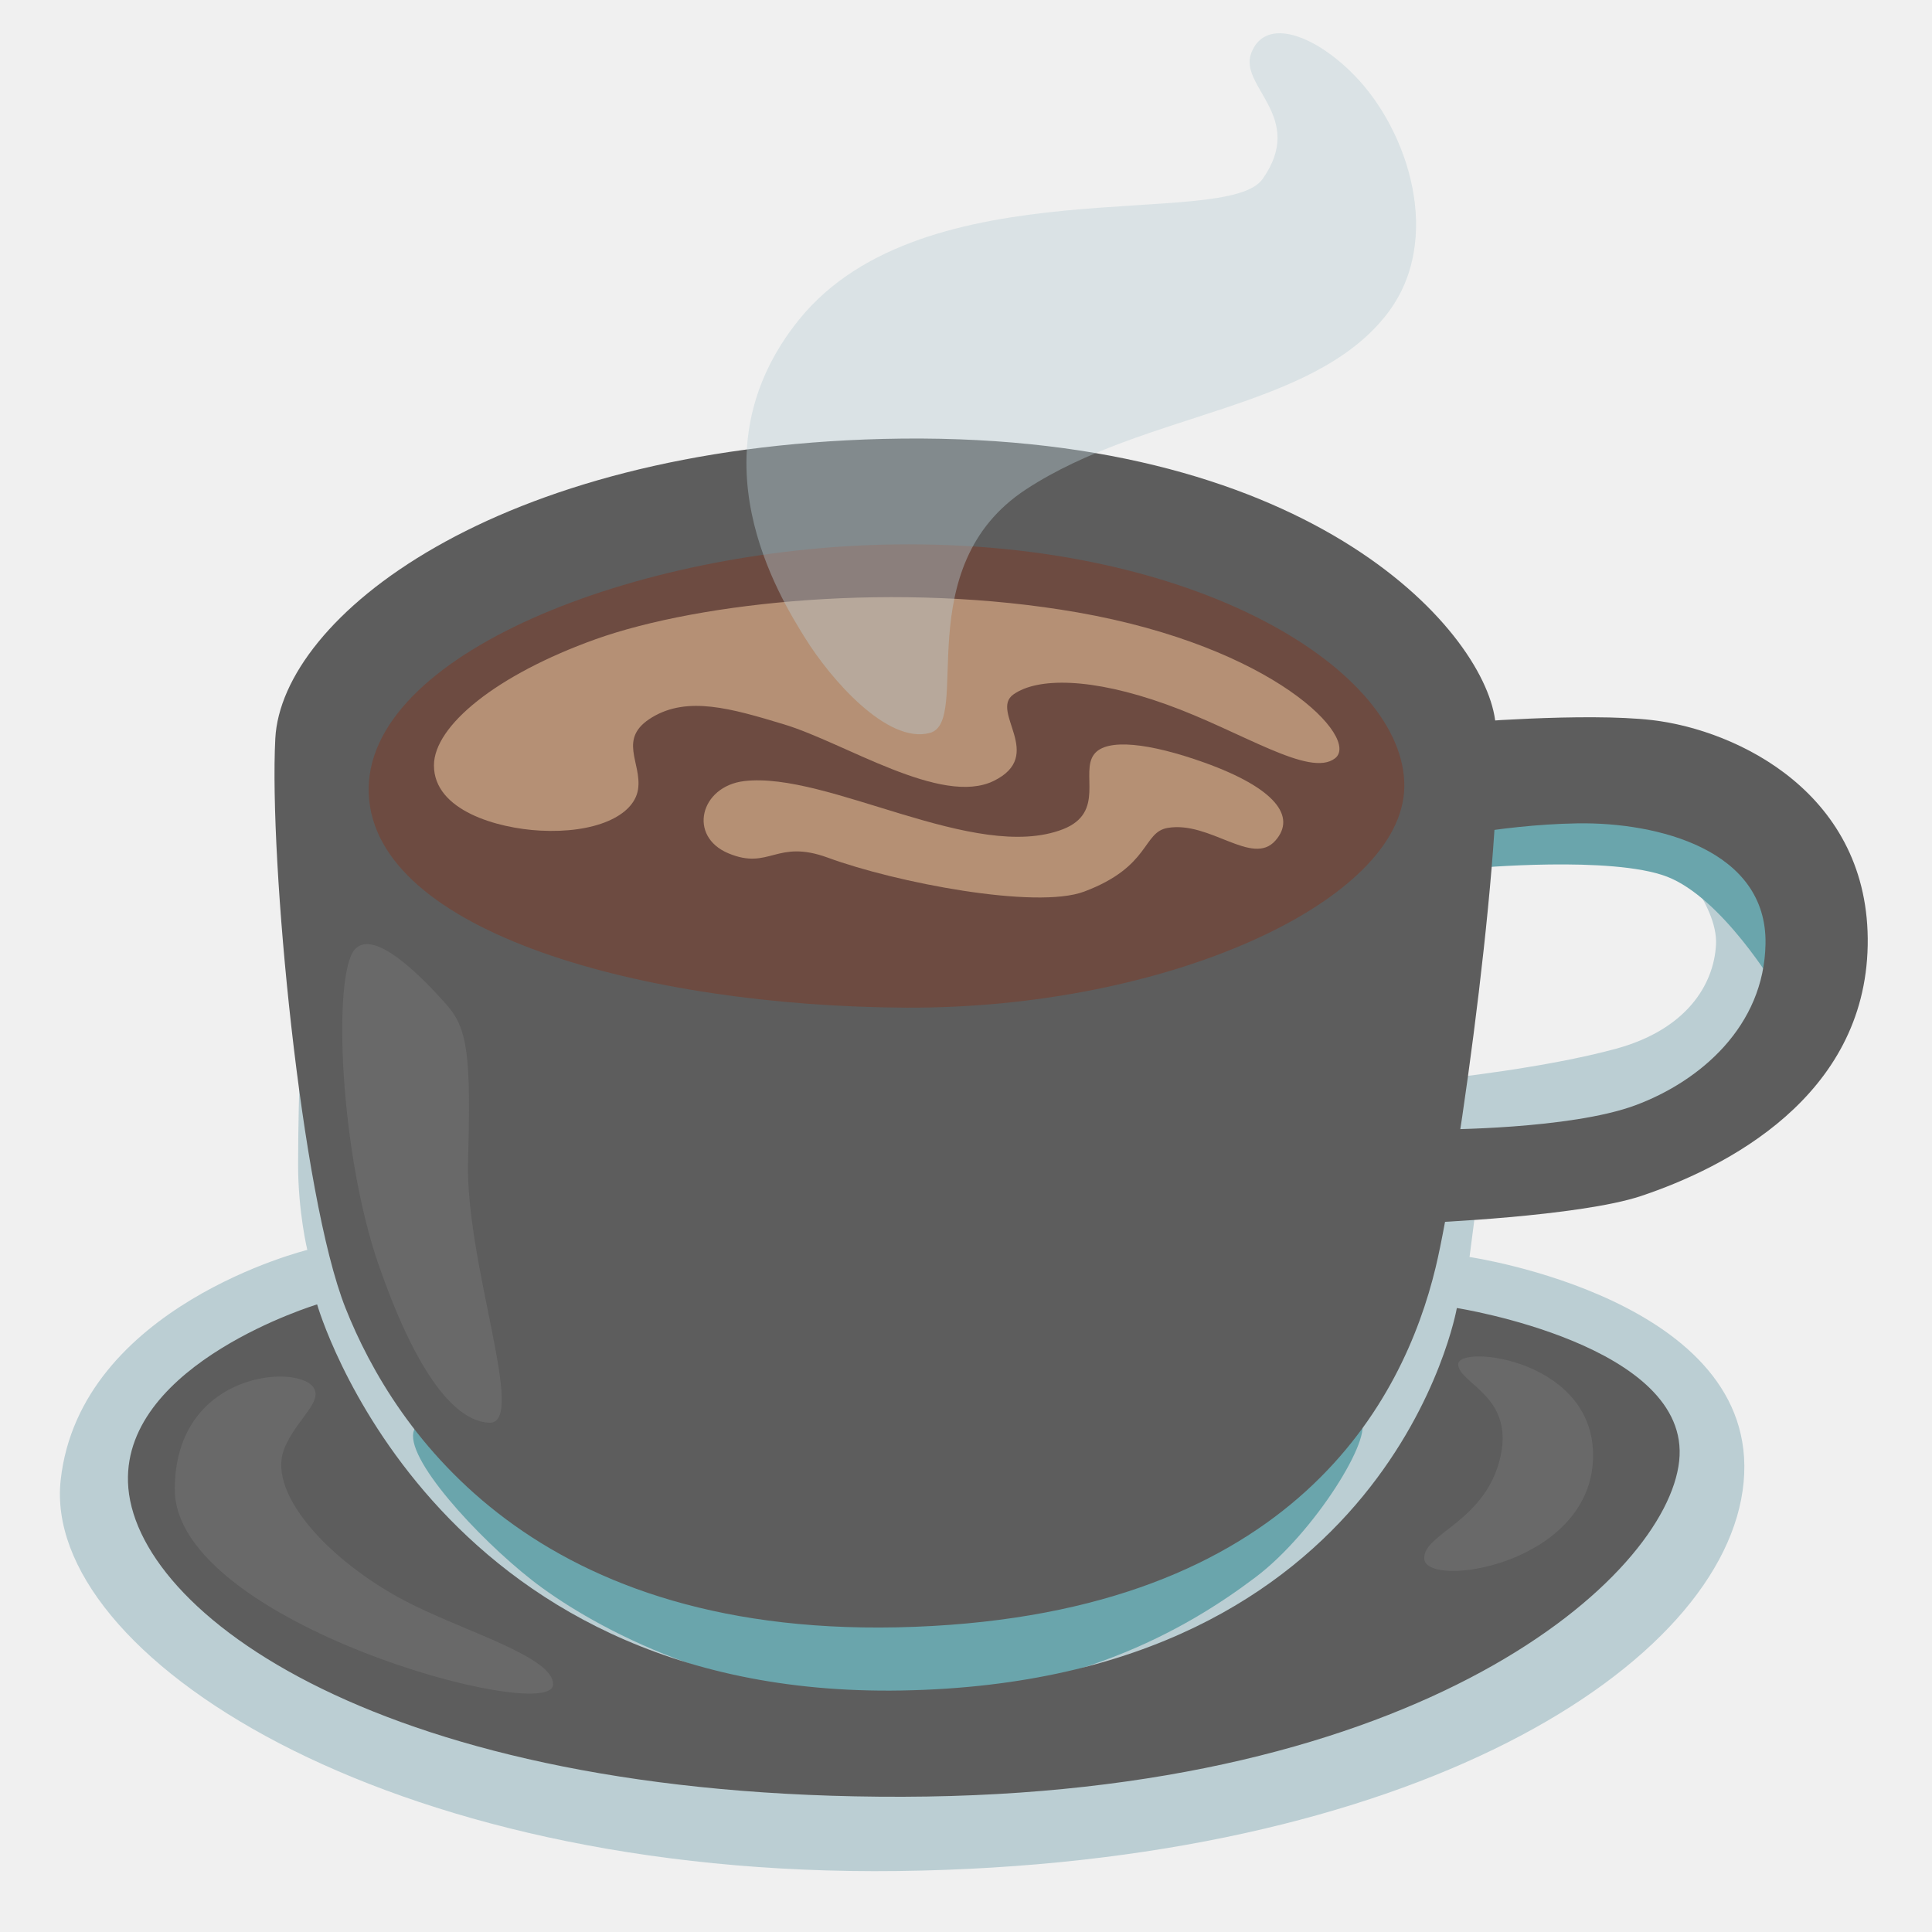
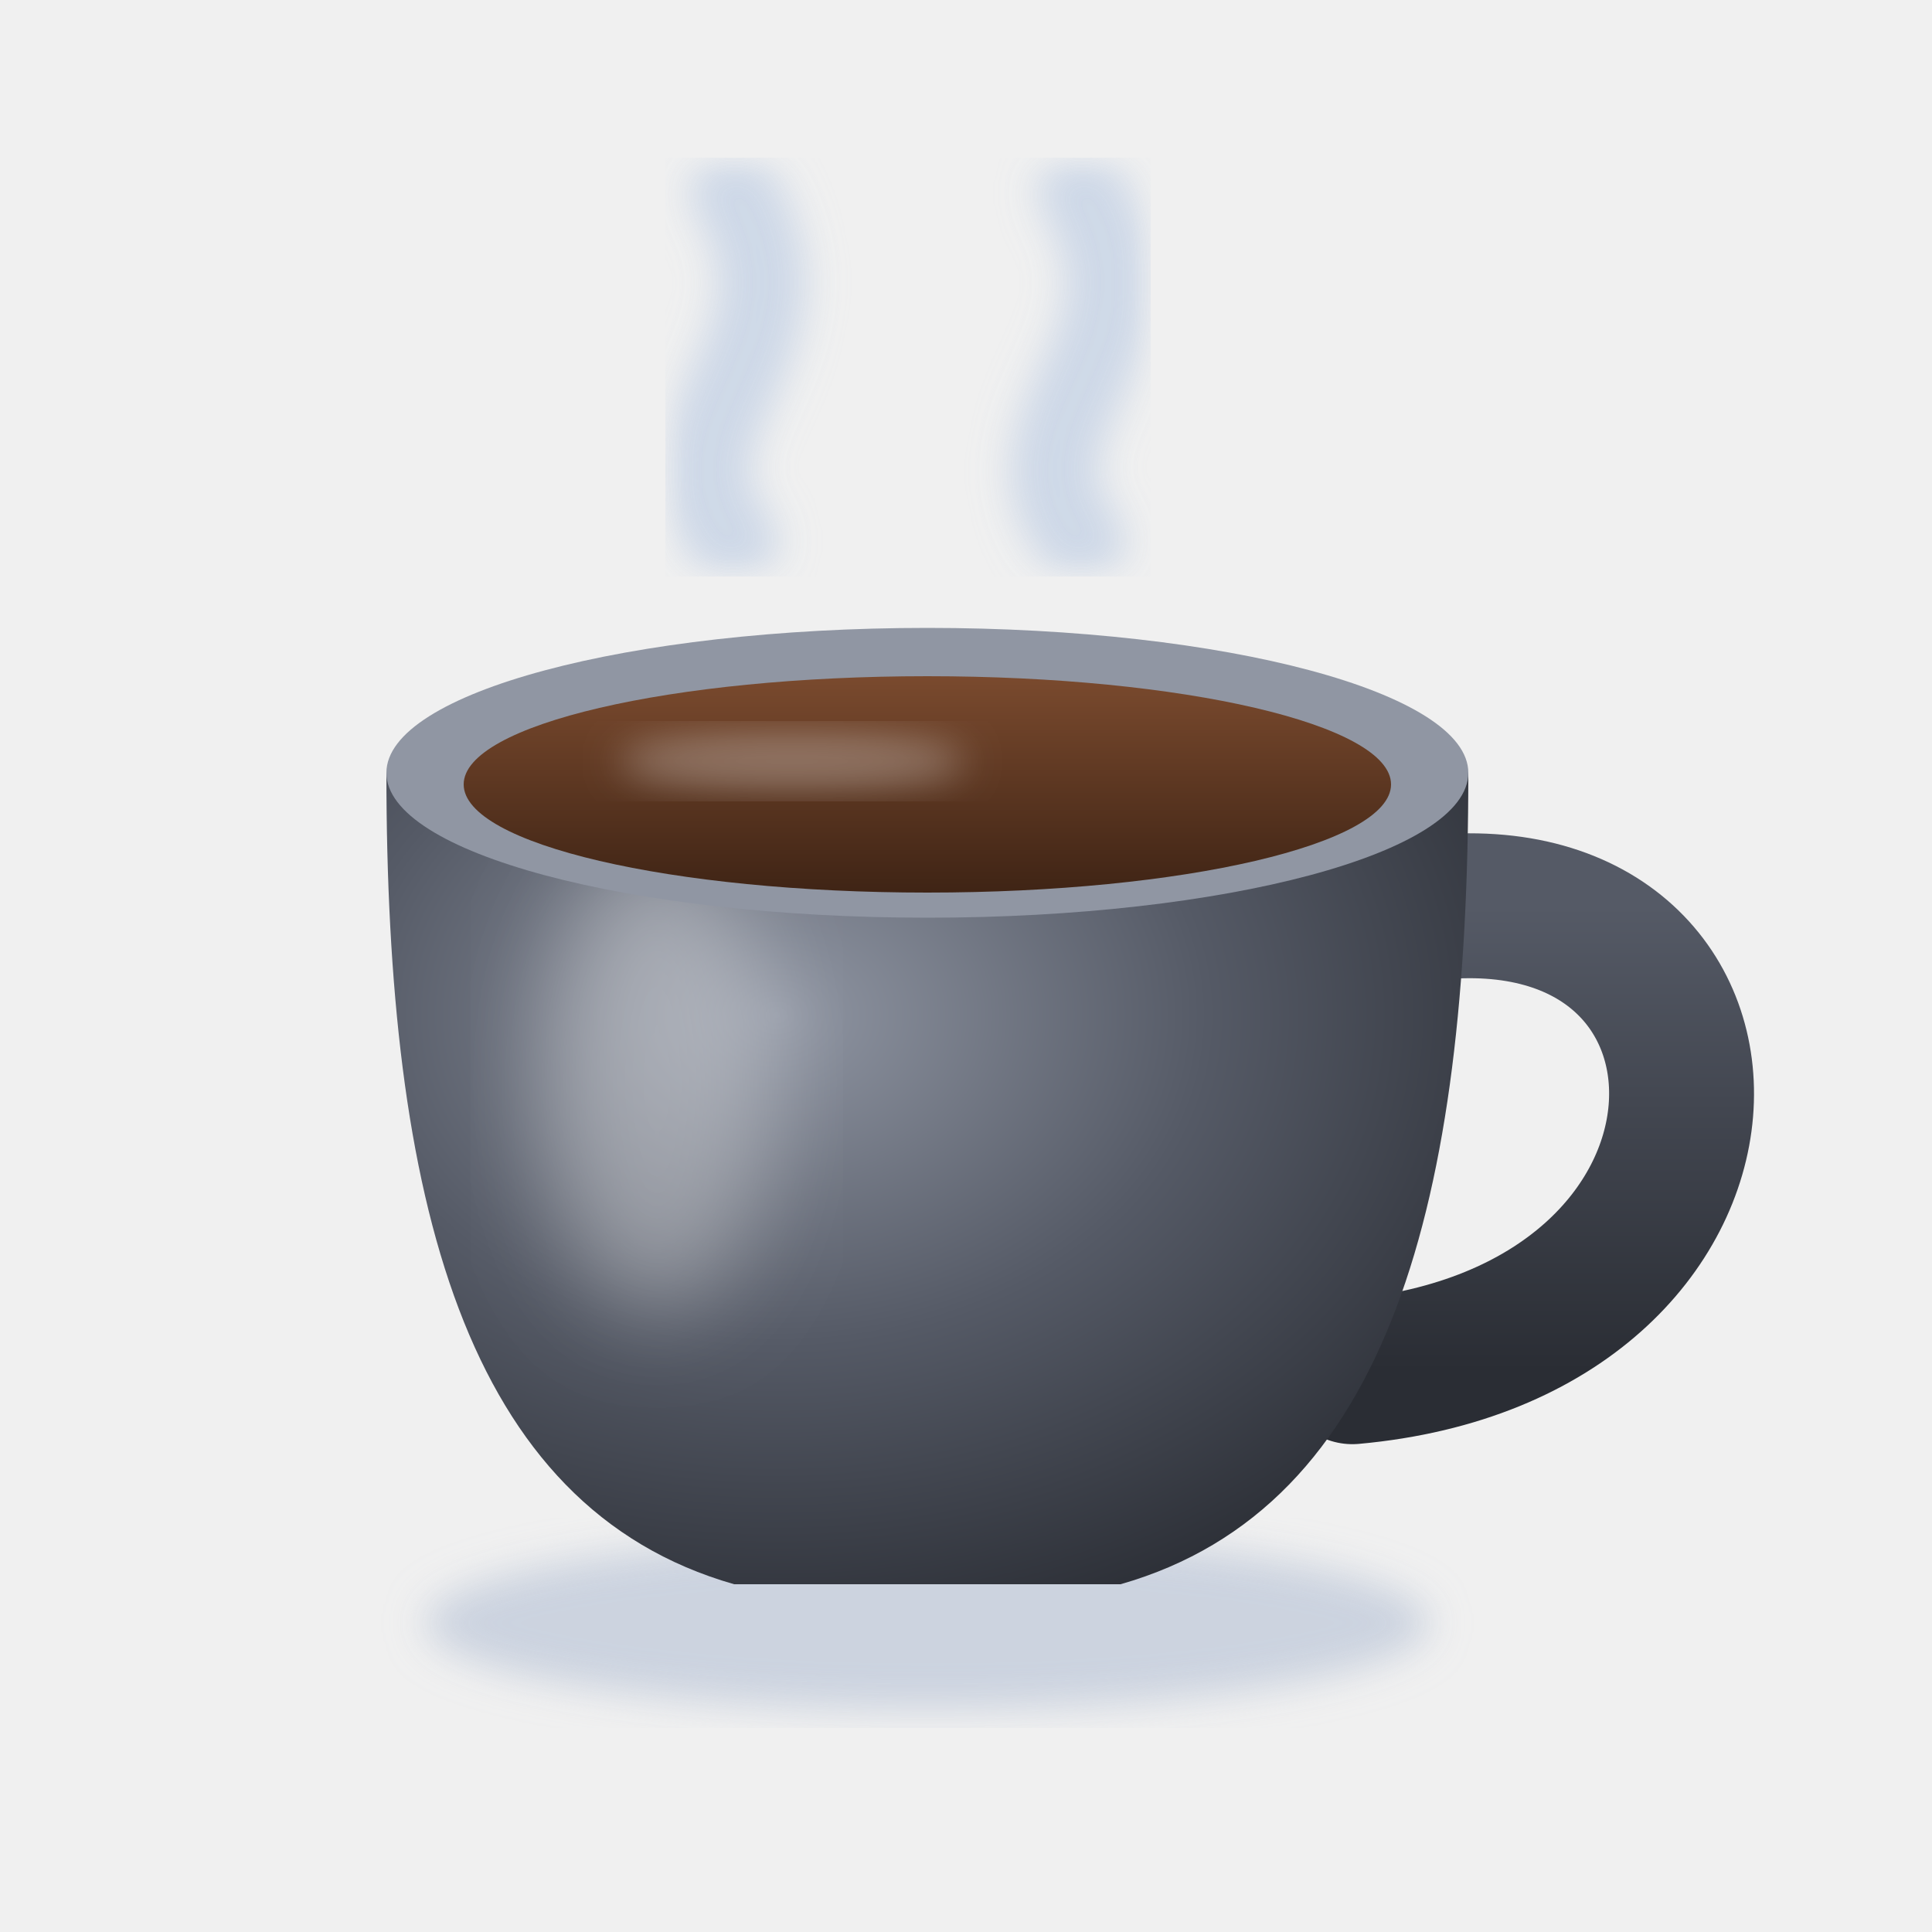
- <svg xmlns="http://www.w3.org/2000/svg" version="1.1" id="Layer_2" x="0px" y="0px" viewBox="0 0 128 128" style="enable-background:new 0 0 128 128;" xml:space="preserve">
-   <path style="fill:#BBCED3;" d="M44.57,73.85l-24.73-2.21c0,0-0.09,2.85-0.09,5.54c0,3.1,0.61,5.63,0.61,5.63S5.29,86.52,4.02,98.06  s21.4,26.33,55.47,25.9s54.9-13.66,56.03-25.76S97.36,83.28,97.36,83.28l0.84-6.48c0,0,20.13-1.13,21.12-11.12s-8.73-9.15-8.73-9.15  s3.24,3.38,3.1,6.05c-0.14,2.67-1.97,5.63-6.62,6.9c-4.65,1.27-11.26,1.97-11.26,1.97L44.57,73.85z" />
-   <path style="fill:#6AA5AC;" d="M101.72,52.31l-4.65,3.1l0.56,2.11c0,0,9.15-0.84,12.81,0.56c3.66,1.41,7.18,7.32,7.18,7.32  l4.36-5.91l-15.35-8.59L101.72,52.31z" />
-   <path style="fill:#6AA5AC;" d="M40.2,95.2c0,0-11.71-2.98-12.76-0.47c-0.75,1.78,4.25,7.18,7.79,9.95  c3.47,2.72,12.18,7.79,23.37,7.79c12.2,0,19.99-4.5,24.59-7.98c3.92-2.96,7.88-9.39,6.95-10.42C89.19,93.04,40.2,95.2,40.2,95.2z" />
-   <path style="fill:#5D5D5D;" d="M21.01,86.42c0,0-12.79,3.87-12.53,11.78c0.28,8.63,16.89,20.93,51.34,20.84  c34.44-0.09,50.59-14.55,51.43-22.24c0.84-7.7-14.73-10.14-14.73-10.14S92.2,111.44,59.72,112C28.46,112.54,21.01,86.42,21.01,86.42  z" />
-   <path style="fill:#5D5D5D;" d="M96.61,47.9c0,0,8.4-0.71,12.86-0.19c5.63,0.66,14.45,4.88,14.27,14.92s-9.39,14.73-15.02,16.61  c-4.09,1.36-14.36,1.78-14.36,1.78l1.03-6.19c0,0,8.63,0,12.95-1.6s8.54-5.26,8.63-10.7c0.11-6.22-7.13-8.07-12.48-7.98  c-5.35,0.09-10.42,1.31-10.42,1.31L96.61,47.9z" />
-   <path style="fill:#5D5D5D;" d="M58.5,29.08c-25.76,0.65-39.84,11.83-40.26,19.85c-0.42,8.02,1.7,30.29,4.65,37.73  c3.24,8.17,12.53,22.1,37.73,21.12s32.38-15.06,34.49-23.79c1.54-6.37,4.79-30.23,3.94-36.32C98.2,41.61,86.52,28.38,58.5,29.08z" />
-   <path style="fill:#696969;" d="M96.61,90.41c0.08,1.27,3.65,2.06,2.82,6.01c-0.94,4.41-5.16,5.16-5.07,6.85  c0.11,1.99,10.7,0.47,11.17-6.38C105.99,90.04,96.51,89.01,96.61,90.41z" />
-   <path style="fill:#696969;" d="M20.59,91.73c1.12,0.98-1.02,2.28-1.78,4.32c-1.13,3,3.28,7.7,8.63,10.32  c3.77,1.85,9.32,3.5,9.2,5.26c-0.19,2.63-25.06-4.12-25.06-12.95C11.58,91.16,19.08,90.41,20.59,91.73z" />
-   <path style="fill:#696969;" d="M23.5,62.91c-1.47,1.68-1,13.47,1.6,20.93c2.25,6.48,4.79,10.32,7.32,10.42  c2.53,0.09-1.6-10.51-1.41-17.36c0.19-6.85,0-8.73-1.41-10.32C28.19,64.98,24.81,61.41,23.5,62.91z" />
-   <path style="fill:#6D4B41;" d="M59.25,36.07c-17.17,0.24-35.19,7.32-34.82,16.52c0.38,9.2,18.3,14.08,35.57,14.17  c17.27,0.09,32.94-7.04,33.04-14.64C93.13,44.52,79.43,35.79,59.25,36.07z" />
-   <path style="fill:#B59075;" d="M28.75,50.71c0,3,4.22,4.17,7.04,4.32c3.57,0.19,6.19-0.94,6.48-2.72c0.28-1.78-1.41-3.38,0.94-4.79  c2.35-1.41,5.2-0.6,8.73,0.47c4.04,1.22,10.42,5.44,13.89,3.75c3.47-1.69-0.28-4.6,1.31-5.73s5.16-1.13,10.14,0.66  c4.97,1.78,9.48,4.88,11.17,3.57c1.69-1.31-3.99-7.38-17.08-9.67c-11.83-2.06-24.93-0.71-31.91,1.78  C32.88,44.71,28.75,48.09,28.75,50.71z" />
-   <path style="fill:#B59074;" d="M70.42,54.94c-5.82,2.25-15.58-3.85-21.12-3.19c-2.91,0.35-3.75,3.66-1.03,4.79  c2.72,1.13,3.15-0.97,6.57,0.28c4.48,1.65,13.79,3.45,16.99,2.25c4.42-1.66,3.85-3.94,5.54-4.22c2.8-0.47,5.6,2.58,7.13,0.84  c1.41-1.6-0.02-3.48-4.69-5.16c-3.66-1.31-6.5-1.64-7.32-0.56C71.55,51.18,73.27,53.83,70.42,54.94z" />
-   <path style="opacity:0.4;fill:#B8CED4;" d="M82.9,3.51c-0.86,2.23,3.66,4.22,0.75,8.35c-2.42,3.43-22.4-0.93-30.69,9.29  c-7.23,8.92-1.31,18.4,0.38,21.12c1.69,2.72,5.44,7.04,8.26,6.29c2.82-0.75-1.5-10.98,6.38-16.14s19-5.23,23.93-11.64  c3.75-4.88,1.41-12.11-2.16-15.77C87.16,2.34,83.84,1.06,82.9,3.51z" />
+ <svg xmlns="http://www.w3.org/2000/svg" viewBox="0 0 100 100">
+   <defs>
+     <filter id="s" x="-10%" y="-10%" width="120%" height="120%">
+       <feGaussianBlur stdDeviation="1" />
+     </filter>
+     <filter id="w" x="-30%" y="-30%" width="160%" height="160%">
+       <feGaussianBlur stdDeviation="2.4" />
+     </filter>
+     <radialGradient id="b" cx=".36" cy=".3" r=".8">
+       <stop offset="0" stop-color="#9096A3" />
+       <stop offset=".5" stop-color="#555A66" />
+       <stop offset="1" stop-color="#2A2D34" />
+     </radialGradient>
+     <linearGradient id="s" x1="0" y1="0" x2="0" y2="1">
+       <stop offset="0" stop-color="#FFFFFF" />
+       <stop offset="1" stop-color="#CBD5E6" />
+     </linearGradient>
+     <linearGradient id="k" x1="0" y1="0" x2="0" y2="1">
+       <stop offset="0" stop-color="#7A4A2E" />
+       <stop offset="1" stop-color="#3F2415" />
+     </linearGradient>
+     <linearGradient id="h" x1="0" y1="0" x2="0" y2="1">
+       <stop offset="0" stop-color="#555A66" />
+       <stop offset="1" stop-color="#2A2D34" />
+     </linearGradient>
+   </defs>
+   <ellipse cx="48" cy="86" rx="41" ry="8.5" fill="url(#s)" />
+   <ellipse cx="48" cy="84" rx="26" ry="4.5" fill="#AEBBD2" opacity=".55" filter="url(#s)" />
+   <path d="M74 47 C92 45 92 69 70 71" fill="none" stroke="url(#h)" stroke-width="7.5" stroke-linecap="round" />
+   <path d="M20 40 H76 C76 62 72 78 58 82 H38 C24 78 20 62 20 40 Z" fill="url(#b)" />
+   <ellipse cx="34" cy="56" rx="6" ry="12" fill="#FFFFFF" opacity=".32" filter="url(#w)" />
+   <ellipse cx="48" cy="40" rx="28" ry="7.5" fill="#9096A3" />
+   <ellipse cx="48" cy="40.6" rx="24" ry="5.6" fill="url(#k)" />
+   <ellipse cx="41" cy="39.4" rx="9" ry="1.7" fill="#FFFFFF" opacity=".28" filter="url(#s)" />
+   <path d="M38 28 C33 22 43 18 38 10 M56 28 C51 22 61 18 56 10" fill="none" stroke="#C8D4E6" stroke-width="4.5" stroke-linecap="round" opacity=".85" filter="url(#s)" />
</svg>
